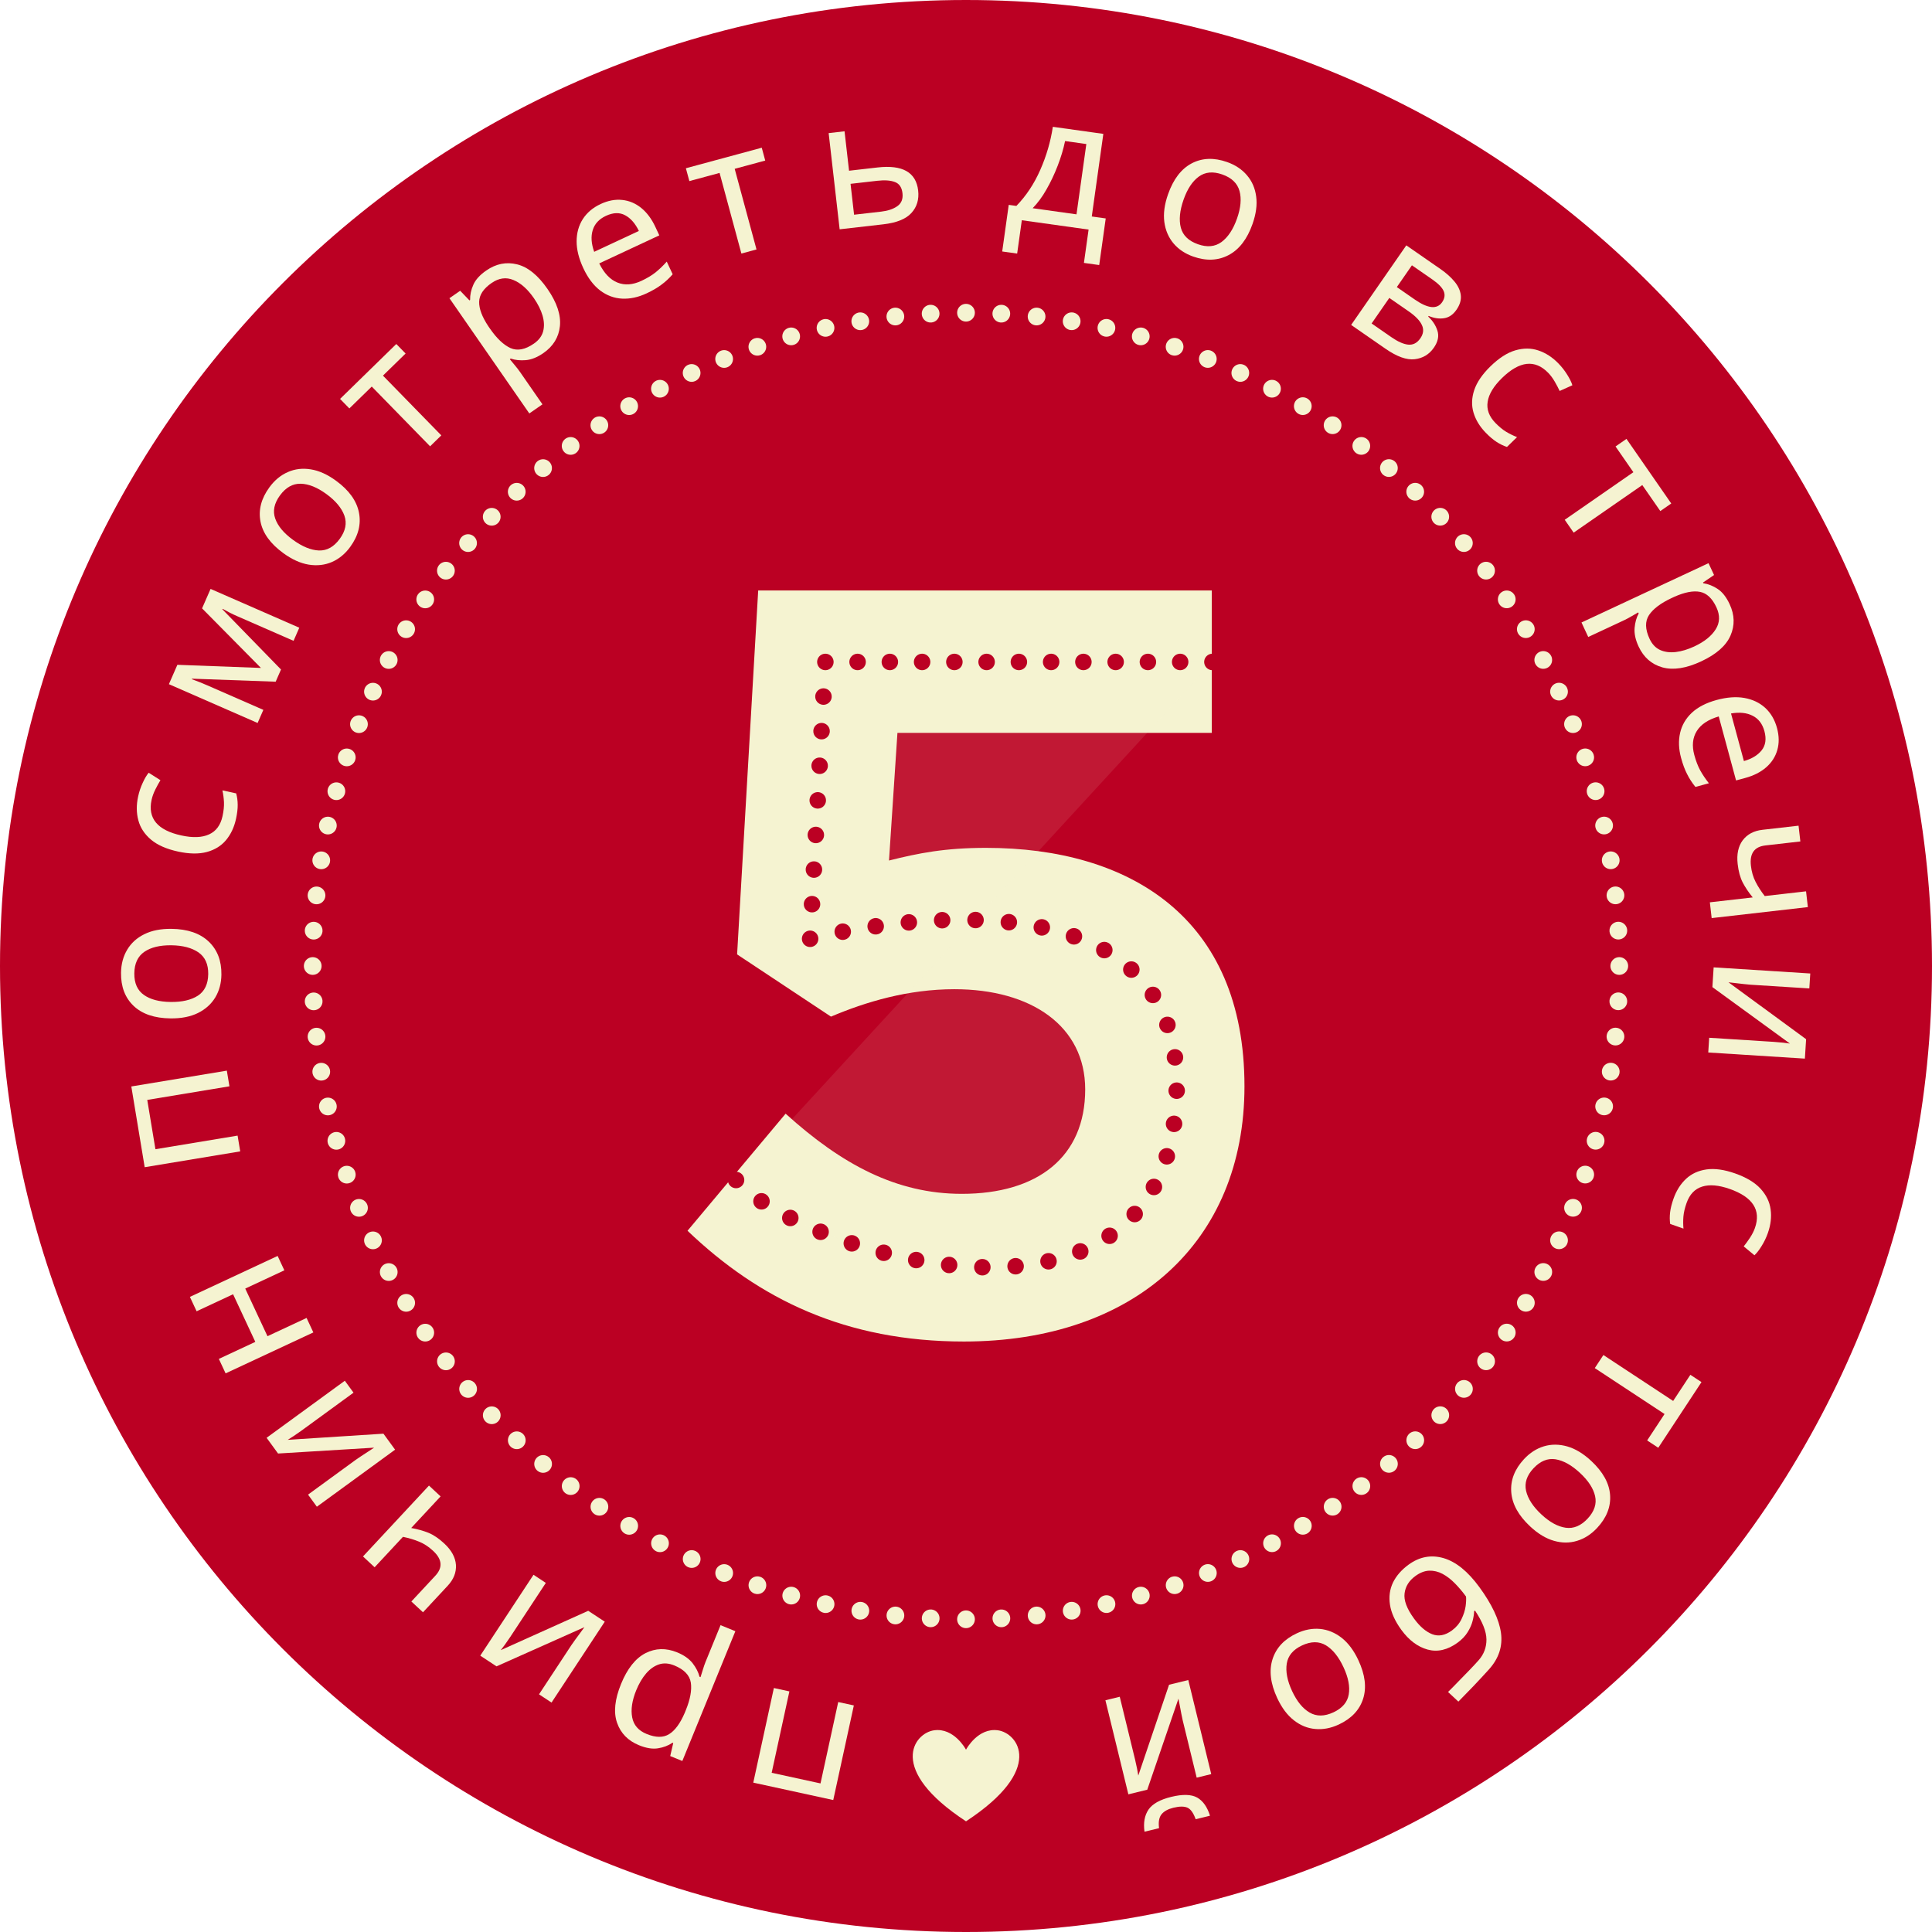
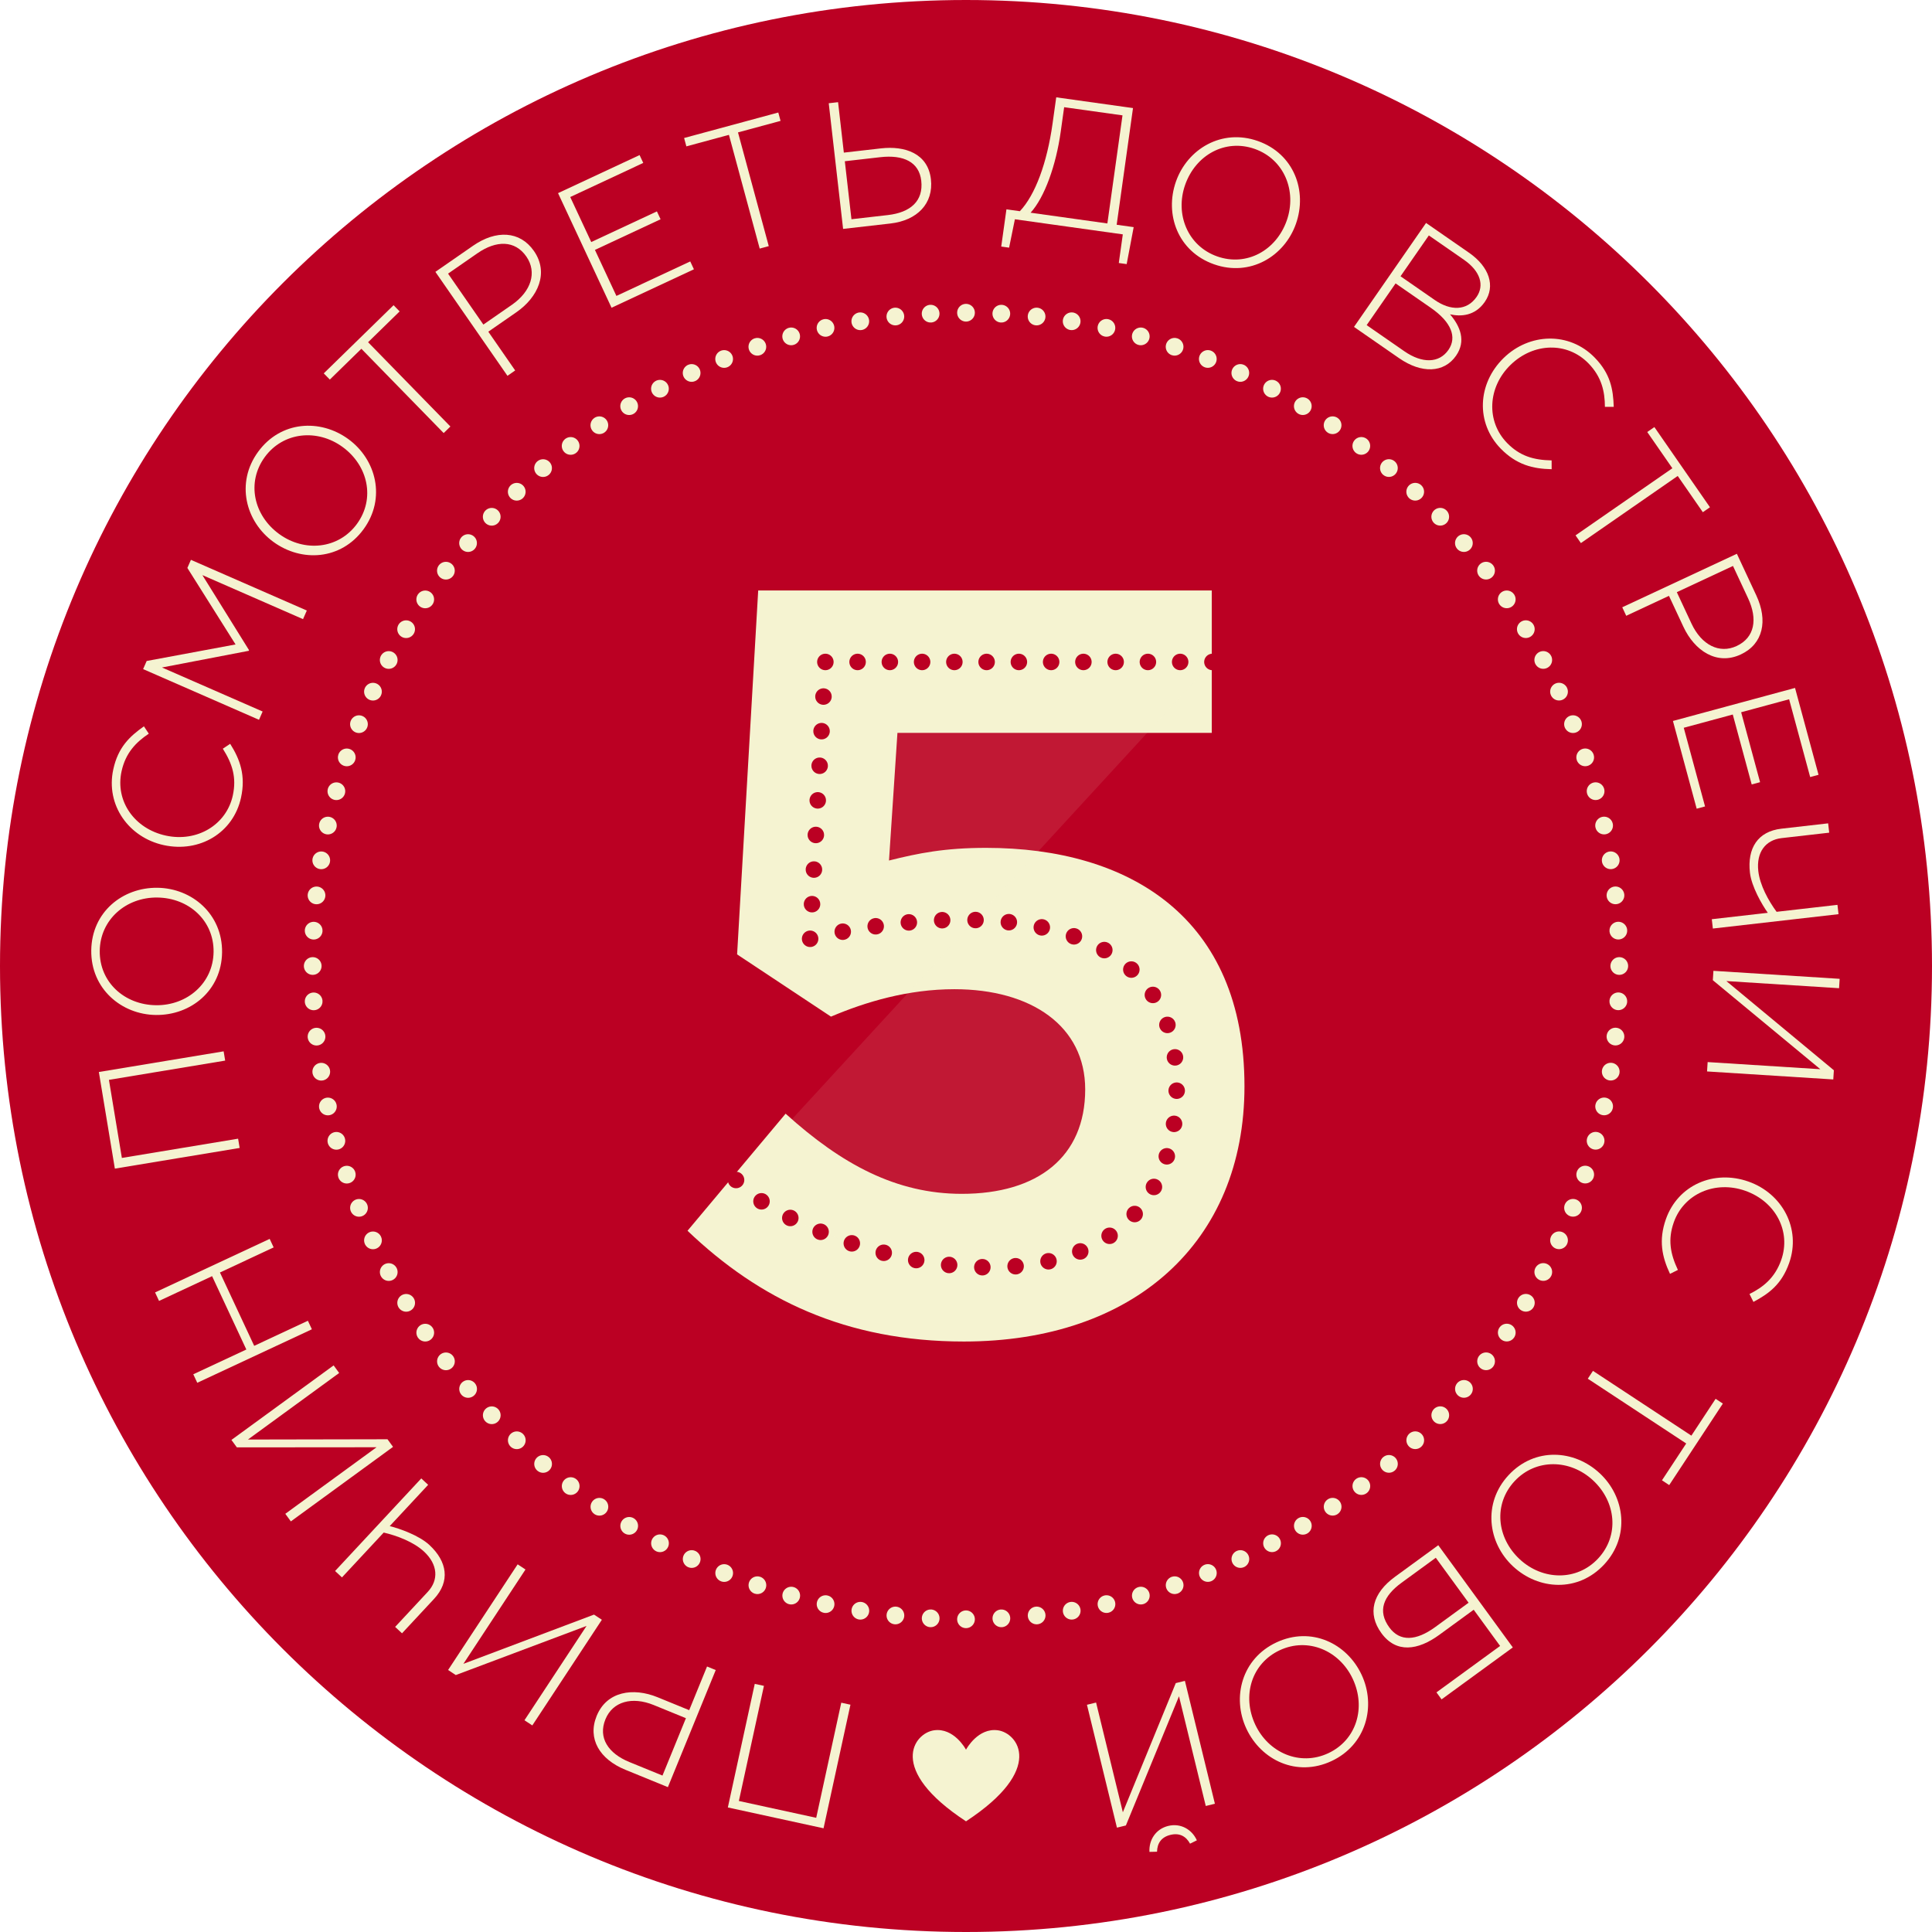
<svg xmlns="http://www.w3.org/2000/svg" version="1.1" id="svg2" xml:space="preserve" width="360" height="360" viewBox="0 0 360 360">
  <defs id="defs6">
    <clipPath clipPathUnits="userSpaceOnUse" id="clipPath18">
      <path d="M 0,0 H 270 V 270 H 0 Z" id="path16" />
    </clipPath>
    <clipPath clipPathUnits="userSpaceOnUse" id="clipPath178">
      <path d="M 0,0 H 270 V 270 H 0 Z" id="path176" />
    </clipPath>
    <clipPath clipPathUnits="userSpaceOnUse" id="clipPath190">
      <path d="M 92.712,186.644 H 179.589 V 90.739 H 92.712 Z" id="path188" />
    </clipPath>
  </defs>
  <g id="g10" transform="matrix(1.333333,0,0,-1.333333,0,360)">
    <g id="g12">
      <g id="g14" clip-path="url(#clipPath18)">
        <g id="g20" transform="translate(135)">
          <path d="M 0,0 C 74.558,0 135,60.442 135,135 135,209.558 74.558,270 0,270 -74.558,270 -135,209.558 -135,135 -135,60.442 -74.558,0 0,0" style="fill:#bb0023;fill-opacity:1;fill-rule:nonzero;stroke:none" id="path22" />
        </g>
        <g id="g24" transform="translate(135,43.7029)">
          <path d="m 0,0 c 50.422,0 91.297,40.875 91.297,91.297 0,50.422 -40.875,91.297 -91.297,91.297 -50.422,0 -91.297,-40.875 -91.297,-91.297 C -91.297,40.875 -50.422,0 0,0" style="fill:#bb0023;fill-opacity:1;fill-rule:nonzero;stroke:none" id="path26" />
        </g>
        <g id="g28" transform="translate(139.9435,43.8344)">
          <path d="M 0,0 C 47.307,2.524 85.054,41.062 86.321,88.693" style="fill:none;stroke:#f5f3d1;stroke-width:2.476;stroke-linecap:round;stroke-linejoin:round;stroke-miterlimit:4;stroke-dasharray:0, 4.946;stroke-dashoffset:0;stroke-opacity:1" id="path30" />
        </g>
        <g id="g32" transform="translate(226.1655,139.9435)">
          <path d="M 0,0 C -2.524,47.307 -41.062,85.054 -88.693,86.321" style="fill:none;stroke:#f5f3d1;stroke-width:2.476;stroke-linecap:round;stroke-linejoin:round;stroke-miterlimit:4;stroke-dasharray:0, 4.946;stroke-dashoffset:0;stroke-opacity:1" id="path34" />
        </g>
        <g id="g36" transform="translate(130.0565,226.1655)">
          <path d="M 0,0 C -47.307,-2.524 -85.054,-41.062 -86.321,-88.693" style="fill:none;stroke:#f5f3d1;stroke-width:2.476;stroke-linecap:round;stroke-linejoin:round;stroke-miterlimit:4;stroke-dasharray:0, 4.946;stroke-dashoffset:0;stroke-opacity:1" id="path38" />
        </g>
        <g id="g40" transform="translate(43.8344,130.0565)">
          <path d="M 0,0 C 2.524,-47.307 41.062,-85.054 88.693,-86.321" style="fill:none;stroke:#f5f3d1;stroke-width:2.476;stroke-linecap:round;stroke-linejoin:round;stroke-miterlimit:4;stroke-dasharray:0, 4.946;stroke-dashoffset:0;stroke-opacity:1" id="path42" />
        </g>
        <g id="g44" transform="translate(226.2971,135)">
          <path d="m 0,0 v 0 m -91.297,91.297 v 0 M -182.594,0 v 0 m 91.297,-91.297 v 0" style="fill:none;stroke:#f5f3d1;stroke-width:2.476;stroke-linecap:round;stroke-linejoin:round;stroke-miterlimit:4;stroke-dasharray:none;stroke-opacity:1" id="path46" />
        </g>
      </g>
    </g>
-     <text transform="matrix(-0.9771148,0.2127126,0.2127126,0.9771148,121.4178,31.2077)" style="font-variant:normal;font-weight:normal;font-stretch:normal;font-size:25.253px;font-family:'Gotham Pro';-inkscape-font-specification:GothamPro;writing-mode:lr-tb;fill:#f5f3d1;fill-opacity:1;fill-rule:nonzero;stroke:none" id="text50">
-       <tspan x="0" y="0" id="tspan48">п</tspan>
-     </text>
-     <text transform="matrix(-0.925714,0.3782244,0.3782244,0.925714,102.4558,35.6141)" style="font-variant:normal;font-weight:normal;font-stretch:normal;font-size:25.253px;font-family:'Gotham Pro';-inkscape-font-specification:GothamPro;writing-mode:lr-tb;fill:#f5f3d1;fill-opacity:1;fill-rule:nonzero;stroke:none" id="text54">
-       <tspan x="0" y="0" id="tspan52">р</tspan>
-     </text>
-     <text transform="matrix(-0.8352946,0.5498026,0.5498026,0.8352946,86.3045,42.1903)" style="font-variant:normal;font-weight:normal;font-stretch:normal;font-size:25.253px;font-family:'Gotham Pro';-inkscape-font-specification:GothamPro;writing-mode:lr-tb;fill:#f5f3d1;fill-opacity:1;fill-rule:nonzero;stroke:none" id="text58">
-       <tspan x="0" y="0" id="tspan56">и</tspan>
-     </text>
-     <text transform="matrix(-0.7319404,0.6813687,0.6813687,0.7319404,69.7052,53.3056)" style="font-variant:normal;font-weight:normal;font-stretch:normal;font-size:25.253px;font-family:'Gotham Pro';-inkscape-font-specification:GothamPro;writing-mode:lr-tb;fill:#f5f3d1;fill-opacity:1;fill-rule:nonzero;stroke:none" id="text62">
-       <tspan x="0" y="0" id="tspan60">ч</tspan>
-     </text>
-     <text transform="matrix(-0.5892618,0.8079422,0.8079422,0.5892618,56.4765,65.6767)" style="font-variant:normal;font-weight:normal;font-stretch:normal;font-size:25.253px;font-family:'Gotham Pro';-inkscape-font-specification:GothamPro;writing-mode:lr-tb;fill:#f5f3d1;fill-opacity:1;fill-rule:nonzero;stroke:none" id="text66">
-       <tspan x="0" y="0" id="tspan64">и</tspan>
-     </text>
-     <text transform="matrix(-0.4230621,0.9061007,0.9061007,0.4230621,44.6961,81.8517)" style="font-variant:normal;font-weight:normal;font-stretch:normal;font-size:25.253px;font-family:'Gotham Pro';-inkscape-font-specification:GothamPro;writing-mode:lr-tb;fill:#f5f3d1;fill-opacity:1;fill-rule:nonzero;stroke:none" id="text70">
-       <tspan x="0" y="0" id="tspan68">н</tspan>
-     </text>
-     <text transform="matrix(-0.1634518,0.9865513,0.9865513,0.1634518,33.9201,106.981)" style="font-variant:normal;font-weight:normal;font-stretch:normal;font-size:25.253px;font-family:'Gotham Pro';-inkscape-font-specification:GothamPro;writing-mode:lr-tb;fill:#f5f3d1;fill-opacity:1;fill-rule:nonzero;stroke:none" id="text74">
-       <tspan x="0" y="0" id="tspan72">п</tspan>
-     </text>
-     <text transform="matrix(0.0126518,0.99992,0.99992,-0.0126518,30.5964,126.2007)" style="font-variant:normal;font-weight:normal;font-stretch:normal;font-size:25.253px;font-family:'Gotham Pro';-inkscape-font-specification:GothamPro;writing-mode:lr-tb;fill:#f5f3d1;fill-opacity:1;fill-rule:nonzero;stroke:none" id="text78">
-       <tspan x="0" y="0" id="tspan76">о</tspan>
-     </text>
-     <text transform="matrix(0.2127126,0.9771148,0.9771148,-0.2127126,31.1268,148.2108)" style="font-variant:normal;font-weight:normal;font-stretch:normal;font-size:25.253px;font-family:'Gotham Pro';-inkscape-font-specification:GothamPro;writing-mode:lr-tb;fill:#f5f3d1;fill-opacity:1;fill-rule:nonzero;stroke:none" id="text82">
-       <tspan x="0" y="0" id="tspan80">с</tspan>
-     </text>
-     <text transform="matrix(0.4007945,0.916168,0.916168,-0.4007945,35.1439,167.0012)" style="font-variant:normal;font-weight:normal;font-stretch:normal;font-size:25.253px;font-family:'Gotham Pro';-inkscape-font-specification:GothamPro;writing-mode:lr-tb;fill:#f5f3d1;fill-opacity:1;fill-rule:nonzero;stroke:none" id="text86">
-       <tspan x="0" y="0" id="tspan84">м</tspan>
-     </text>
-     <text transform="matrix(0.5892618,0.8079422,0.8079422,-0.5892618,44.2604,187.5737)" style="font-variant:normal;font-weight:normal;font-stretch:normal;font-size:25.253px;font-family:'Gotham Pro';-inkscape-font-specification:GothamPro;writing-mode:lr-tb;fill:#f5f3d1;fill-opacity:1;fill-rule:nonzero;stroke:none" id="text90">
-       <tspan x="0" y="0" id="tspan88">о</tspan>
-     </text>
-     <text transform="matrix(0.7154871,0.6986259,0.6986259,-0.7154871,56.62,204.2207)" style="font-variant:normal;font-weight:normal;font-stretch:normal;font-size:25.253px;font-family:'Gotham Pro';-inkscape-font-specification:GothamPro;writing-mode:lr-tb;fill:#f5f3d1;fill-opacity:1;fill-rule:nonzero;stroke:none" id="text94">
-       <tspan x="0" y="0" id="tspan92">т</tspan>
-     </text>
-     <text transform="matrix(0.8218416,0.569716,0.569716,-0.8218416,68.7594,215.9837)" style="font-variant:normal;font-weight:normal;font-stretch:normal;font-size:25.253px;font-family:'Gotham Pro';-inkscape-font-specification:GothamPro;writing-mode:lr-tb;fill:#f5f3d1;fill-opacity:1;fill-rule:nonzero;stroke:none" id="text98">
-       <tspan x="0" y="0" id="tspan96">р</tspan>
-     </text>
-     <text transform="matrix(0.9061007,0.4230621,0.4230621,-0.9061007,83.0865,225.8804)" style="font-variant:normal;font-weight:normal;font-stretch:normal;font-size:25.253px;font-family:'Gotham Pro';-inkscape-font-specification:GothamPro;writing-mode:lr-tb;fill:#f5f3d1;fill-opacity:1;fill-rule:nonzero;stroke:none" id="text102">
-       <tspan x="0" y="0" id="tspan100">е</tspan>
-     </text>
-     <text transform="matrix(0.9652823,0.261209,0.261209,-0.9652823,98.9054,233.2946)" style="font-variant:normal;font-weight:normal;font-stretch:normal;font-size:25.253px;font-family:'Gotham Pro';-inkscape-font-specification:GothamPro;writing-mode:lr-tb;fill:#f5f3d1;fill-opacity:1;fill-rule:nonzero;stroke:none" id="text106">
-       <tspan x="0" y="0" id="tspan104">т</tspan>
-     </text>
-     <text transform="matrix(0.9935296,0.1135733,0.1135733,-0.9935296,115.2157,237.7112)" style="font-variant:normal;font-weight:normal;font-stretch:normal;font-size:25.253px;font-family:'Gotham Pro';-inkscape-font-specification:GothamPro;writing-mode:lr-tb;fill:#f5f3d1;fill-opacity:1;fill-rule:nonzero;stroke:none" id="text110">
-       <tspan x="0" y="0" id="tspan108">ь</tspan>
-     </text>
-     <text transform="matrix(0.9903512,-0.1385801,-0.1385801,-0.9903512,140.2326,239.5808)" style="font-variant:normal;font-weight:normal;font-stretch:normal;font-size:25.253px;font-family:'Gotham Pro';-inkscape-font-specification:GothamPro;writing-mode:lr-tb;fill:#f5f3d1;fill-opacity:1;fill-rule:nonzero;stroke:none" id="text114">
-       <tspan x="0" y="0" id="tspan112">д</tspan>
-     </text>
-     <text transform="matrix(0.9432052,-0.3322107,-0.3322107,-0.9432052,159.6673,236.9058)" style="font-variant:normal;font-weight:normal;font-stretch:normal;font-size:25.253px;font-family:'Gotham Pro';-inkscape-font-specification:GothamPro;writing-mode:lr-tb;fill:#f5f3d1;fill-opacity:1;fill-rule:nonzero;stroke:none" id="text118">
-       <tspan x="0" y="0" id="tspan116">о</tspan>
-     </text>
-     <text transform="matrix(0.8218416,-0.569716,-0.569716,-0.8218416,187.0651,225.8104)" style="font-variant:normal;font-weight:normal;font-stretch:normal;font-size:25.253px;font-family:'Gotham Pro';-inkscape-font-specification:GothamPro;writing-mode:lr-tb;fill:#f5f3d1;fill-opacity:1;fill-rule:nonzero;stroke:none" id="text122">
-       <tspan x="0" y="0" id="tspan120">в</tspan>
-     </text>
-     <text transform="matrix(0.6986259,-0.7154871,-0.7154871,-0.6986259,202.526,215.1156)" style="font-variant:normal;font-weight:normal;font-stretch:normal;font-size:25.253px;font-family:'Gotham Pro';-inkscape-font-specification:GothamPro;writing-mode:lr-tb;fill:#f5f3d1;fill-opacity:1;fill-rule:nonzero;stroke:none" id="text126">
-       <tspan x="0" y="0" id="tspan124">с</tspan>
-     </text>
-     <text transform="matrix(0.569716,-0.8218416,-0.8218416,-0.569716,215.8965,201.3664)" style="font-variant:normal;font-weight:normal;font-stretch:normal;font-size:25.253px;font-family:'Gotham Pro';-inkscape-font-specification:GothamPro;writing-mode:lr-tb;fill:#f5f3d1;fill-opacity:1;fill-rule:nonzero;stroke:none" id="text130">
-       <tspan x="0" y="0" id="tspan128">т</tspan>
-     </text>
-     <text transform="matrix(0.4230621,-0.9061007,-0.9061007,-0.4230621,225.6019,187.5099)" style="font-variant:normal;font-weight:normal;font-stretch:normal;font-size:25.253px;font-family:'Gotham Pro';-inkscape-font-specification:GothamPro;writing-mode:lr-tb;fill:#f5f3d1;fill-opacity:1;fill-rule:nonzero;stroke:none" id="text134">
-       <tspan x="0" y="0" id="tspan132">р</tspan>
-     </text>
-     <text transform="matrix(0.261209,-0.9652823,-0.9652823,-0.261209,233.1095,171.7787)" style="font-variant:normal;font-weight:normal;font-stretch:normal;font-size:25.253px;font-family:'Gotham Pro';-inkscape-font-specification:GothamPro;writing-mode:lr-tb;fill:#f5f3d1;fill-opacity:1;fill-rule:nonzero;stroke:none" id="text138">
-       <tspan x="0" y="0" id="tspan136">е</tspan>
-     </text>
-     <text transform="matrix(0.1135733,-0.9935296,-0.9935296,-0.1135733,237.6938,154.9364)" style="font-variant:normal;font-weight:normal;font-stretch:normal;font-size:25.253px;font-family:'Gotham Pro';-inkscape-font-specification:GothamPro;writing-mode:lr-tb;fill:#f5f3d1;fill-opacity:1;fill-rule:nonzero;stroke:none" id="text142">
-       <tspan x="0" y="0" id="tspan140">ч</tspan>
-     </text>
-     <text transform="matrix(-0.06324334,-0.9979981,-0.9979981,0.06324334,239.62,136.9465)" style="font-variant:normal;font-weight:normal;font-stretch:normal;font-size:25.253px;font-family:'Gotham Pro';-inkscape-font-specification:GothamPro;writing-mode:lr-tb;fill:#f5f3d1;fill-opacity:1;fill-rule:nonzero;stroke:none" id="text146">
-       <tspan x="0" y="0" id="tspan144">и</tspan>
-     </text>
-     <text transform="matrix(-0.3322107,-0.9432052,-0.9432052,0.3322107,236.6295,109.5484)" style="font-variant:normal;font-weight:normal;font-stretch:normal;font-size:25.253px;font-family:'Gotham Pro';-inkscape-font-specification:GothamPro;writing-mode:lr-tb;fill:#f5f3d1;fill-opacity:1;fill-rule:nonzero;stroke:none" id="text150">
-       <tspan x="0" y="0" id="tspan148">с</tspan>
-     </text>
-     <text transform="matrix(-0.5498026,-0.8352946,-0.8352946,0.5498026,226.757,84.7051)" style="font-variant:normal;font-weight:normal;font-stretch:normal;font-size:25.253px;font-family:'Gotham Pro';-inkscape-font-specification:GothamPro;writing-mode:lr-tb;fill:#f5f3d1;fill-opacity:1;fill-rule:nonzero;stroke:none" id="text154">
-       <tspan x="0" y="0" id="tspan152">т</tspan>
-     </text>
-     <text transform="matrix(-0.6813687,-0.7319404,-0.7319404,0.6813687,218.3489,71.4826)" style="font-variant:normal;font-weight:normal;font-stretch:normal;font-size:25.253px;font-family:'Gotham Pro';-inkscape-font-specification:GothamPro;writing-mode:lr-tb;fill:#f5f3d1;fill-opacity:1;fill-rule:nonzero;stroke:none" id="text158">
-       <tspan x="0" y="0" id="tspan156">о</tspan>
-     </text>
-     <text transform="matrix(-0.8079422,-0.5892618,-0.5892618,0.8079422,203.1228,55.601)" style="font-variant:normal;font-weight:normal;font-stretch:normal;font-size:25.253px;font-family:'Gotham Pro';-inkscape-font-specification:GothamPro;writing-mode:lr-tb;fill:#f5f3d1;fill-opacity:1;fill-rule:nonzero;stroke:none" id="text162">
-       <tspan x="0" y="0" id="tspan160">б</tspan>
-     </text>
-     <text transform="matrix(-0.9061007,-0.4230621,-0.4230621,0.9061007,188.2205,44.7299)" style="font-variant:normal;font-weight:normal;font-stretch:normal;font-size:25.253px;font-family:'Gotham Pro';-inkscape-font-specification:GothamPro;writing-mode:lr-tb;fill:#f5f3d1;fill-opacity:1;fill-rule:nonzero;stroke:none" id="text166">
-       <tspan x="0" y="0" id="tspan164">о</tspan>
-     </text>
-     <text transform="matrix(-0.9714935,-0.2370662,-0.2370662,0.9714935,168.1447,35.7189)" style="font-variant:normal;font-weight:normal;font-stretch:normal;font-size:25.253px;font-family:'Gotham Pro';-inkscape-font-specification:GothamPro;writing-mode:lr-tb;fill:#f5f3d1;fill-opacity:1;fill-rule:nonzero;stroke:none" id="text170">
-       <tspan x="0" y="0" id="tspan168">й</tspan>
-     </text>
+     <g aria-label="П" transform="matrix(-0.9771148,0.2127126,0.2127126,0.9771148,121.4178,31.2077)" style="font-variant:normal;font-weight:normal;font-stretch:normal;font-size:25.253px;font-family:'Gotham Pro';-inkscape-font-specification:GothamPro;writing-mode:lr-tb;fill:#f5f3d1;fill-opacity:1;fill-rule:nonzero;stroke:none" id="text50">
+       <path d="m 2.626,0 h 1.313 V -16.465 H 15 V 0 h 1.313 V -17.677 H 2.626 Z" style="" id="path4788" />
+     </g>
+     <g aria-label="Р" transform="matrix(-0.925714,0.3782244,0.3782244,0.925714,102.4558,35.6141)" style="font-variant:normal;font-weight:normal;font-stretch:normal;font-size:25.253px;font-family:'Gotham Pro';-inkscape-font-specification:GothamPro;writing-mode:lr-tb;fill:#f5f3d1;fill-opacity:1;fill-rule:nonzero;stroke:none" id="text54">
+       <path d="m 2.626,0 h 1.313 v -6.591 h 4.773 c 3.687,0 6.894,-1.919 6.894,-5.631 0,-3.46 -2.677,-5.455 -6.566,-5.455 H 2.626 Z m 1.313,-7.803 v -8.662 h 5 c 3.182,0 5.354,1.465 5.354,4.268 0,2.677 -2.222,4.394 -5.505,4.394 z" style="" id="path4785" />
+     </g>
+     <g aria-label="И" transform="matrix(-0.8352946,0.5498026,0.5498026,0.8352946,86.3045,42.1903)" style="font-variant:normal;font-weight:normal;font-stretch:normal;font-size:25.253px;font-family:'Gotham Pro';-inkscape-font-specification:GothamPro;writing-mode:lr-tb;fill:#f5f3d1;fill-opacity:1;fill-rule:nonzero;stroke:none" id="text58">
+       <path d="M 2.626,0 H 3.94 L 15.404,-15.783 V 0 h 1.313 V -17.677 H 15.43 L 3.94,-1.894 V -17.677 H 2.626 Z" style="line-height:1.25" id="path4782" />
+     </g>
+     <g aria-label="Ч" transform="matrix(-0.7319404,0.6813687,0.6813687,0.7319404,69.7052,53.3056)" style="font-variant:normal;font-weight:normal;font-stretch:normal;font-size:25.253px;font-family:'Gotham Pro';-inkscape-font-specification:GothamPro;writing-mode:lr-tb;fill:#f5f3d1;fill-opacity:1;fill-rule:nonzero;stroke:none" id="text62">
+       <path d="m 13.485,0 h 1.313 v -17.677 h -1.313 v 8.561 c -1.667,0.96 -3.965,1.894 -5.935,1.894 -2.652,0 -4.217,-1.49 -4.217,-3.763 v -6.692 h -1.313 v 6.566 c 0,3.359 2.197,5.076 5.606,5.076 1.97,0 4.621,-1.162 5.859,-1.843 z" style="" id="path4779" />
+     </g>
+     <g aria-label="И" transform="matrix(-0.5892618,0.8079422,0.8079422,0.5892618,56.4765,65.6767)" style="font-variant:normal;font-weight:normal;font-stretch:normal;font-size:25.253px;font-family:'Gotham Pro';-inkscape-font-specification:GothamPro;writing-mode:lr-tb;fill:#f5f3d1;fill-opacity:1;fill-rule:nonzero;stroke:none" id="text66">
+       <path d="M 2.626,0 H 3.94 L 15.405,-15.783 V 0 h 1.313 V -17.677 H 15.43 L 3.94,-1.894 V -17.677 H 2.626 Z" style="" id="path4731" />
+     </g>
+     <g aria-label="Н" transform="matrix(-0.4230621,0.9061007,0.9061007,0.4230621,44.6961,81.8517)" style="font-variant:normal;font-weight:normal;font-stretch:normal;font-size:25.253px;font-family:'Gotham Pro';-inkscape-font-specification:GothamPro;writing-mode:lr-tb;fill:#f5f3d1;fill-opacity:1;fill-rule:nonzero;stroke:none" id="text70">
+       <path d="M 2.626,0 H 3.94 V -8.283 H 15.253 V 0 h 1.313 v -17.677 h -1.313 v 8.182 H 3.94 V -17.677 H 2.626 Z" style="" id="path4734" />
+     </g>
+     <g aria-label="П" transform="matrix(-0.1634518,0.9865513,0.9865513,0.1634518,33.9201,106.981)" style="font-variant:normal;font-weight:normal;font-stretch:normal;font-size:25.253px;font-family:'Gotham Pro';-inkscape-font-specification:GothamPro;writing-mode:lr-tb;fill:#f5f3d1;fill-opacity:1;fill-rule:nonzero;stroke:none" id="text74">
+       <path d="M 2.626,0 H 3.94 V -16.465 H 15 V 0 h 1.313 V -17.677 H 2.626 Z" style="" id="path4737" />
+     </g>
+     <g aria-label="О" transform="matrix(0.0126518,0.99992,0.99992,-0.0126518,30.5964,126.2007)" style="font-variant:normal;font-weight:normal;font-stretch:normal;font-size:25.253px;font-family:'Gotham Pro';-inkscape-font-specification:GothamPro;writing-mode:lr-tb;fill:#f5f3d1;fill-opacity:1;fill-rule:nonzero;stroke:none" id="text78">
+       <path d="m 10.707,0.303 c 5.354,0 8.914,-4.318 8.914,-9.142 0,-4.874 -3.51,-9.142 -8.864,-9.142 -5.354,0 -8.914,4.318 -8.914,9.142 0,4.874 3.51,9.142 8.864,9.142 z m 0.051,-1.187 c -4.369,0 -7.551,-3.586 -7.551,-7.955 0,-4.419 3.131,-7.955 7.5,-7.955 4.369,0 7.551,3.586 7.551,7.955 0,4.419 -3.131,7.955 -7.5,7.955 z" style="" id="path4740" />
+     </g>
+     <g aria-label="С" transform="matrix(0.2127126,0.9771148,0.9771148,-0.2127126,31.1268,148.2108)" style="font-variant:normal;font-weight:normal;font-stretch:normal;font-size:25.253px;font-family:'Gotham Pro';-inkscape-font-specification:GothamPro;writing-mode:lr-tb;fill:#f5f3d1;fill-opacity:1;fill-rule:nonzero;stroke:none" id="text82">
+       <path d="m 10.632,0.303 c 3.131,0 5.152,-1.237 7.02,-3.081 L 16.768,-3.636 c -1.793,1.768 -3.535,2.753 -6.086,2.753 -4.217,0 -7.475,-3.485 -7.475,-7.955 0,-4.495 3.207,-7.955 7.45,-7.955 2.652,0 4.419,1.111 5.96,2.601 l 0.859,-0.884 c -1.818,-1.667 -3.636,-2.904 -6.793,-2.904 -5.101,0 -8.839,4.142 -8.839,9.142 0,5.126 3.737,9.142 8.788,9.142 z" style="" id="path4743" />
+     </g>
+     <g aria-label="М" transform="matrix(0.4007945,0.916168,0.916168,-0.4007945,35.1439,167.0012)" style="font-variant:normal;font-weight:normal;font-stretch:normal;font-size:25.253px;font-family:'Gotham Pro';-inkscape-font-specification:GothamPro;writing-mode:lr-tb;fill:#f5f3d1;fill-opacity:1;fill-rule:nonzero;stroke:none" id="text86">
+       <path d="M 2.626,0 H 3.889 v -15.354 l 6.995,10.177 h 0.101 L 17.98,-15.354 V 0 H 19.294 V -17.677 H 18.056 L 10.96,-7.222 3.864,-17.677 H 2.626 Z" style="" id="path4746" />
+     </g>
+     <g aria-label="О" transform="matrix(0.5892618,0.8079422,0.8079422,-0.5892618,44.2604,187.5737)" style="font-variant:normal;font-weight:normal;font-stretch:normal;font-size:25.253px;font-family:'Gotham Pro';-inkscape-font-specification:GothamPro;writing-mode:lr-tb;fill:#f5f3d1;fill-opacity:1;fill-rule:nonzero;stroke:none" id="text90">
+       <path d="m 10.707,0.303 c 5.354,0 8.914,-4.318 8.914,-9.142 0,-4.874 -3.51,-9.142 -8.864,-9.142 -5.354,0 -8.914,4.318 -8.914,9.142 0,4.874 3.51,9.142 8.864,9.142 z m 0.051,-1.187 c -4.369,0 -7.551,-3.586 -7.551,-7.955 0,-4.419 3.131,-7.955 7.5,-7.955 4.369,0 7.551,3.586 7.551,7.955 0,4.419 -3.131,7.955 -7.5,7.955 z" style="" id="path4821" />
+     </g>
+     <g aria-label="Т" transform="matrix(0.7154871,0.6986259,0.6986259,-0.7154871,56.62,204.2207)" style="font-variant:normal;font-weight:normal;font-stretch:normal;font-size:25.253px;font-family:'Gotham Pro';-inkscape-font-specification:GothamPro;writing-mode:lr-tb;fill:#f5f3d1;fill-opacity:1;fill-rule:nonzero;stroke:none" id="text94">
+       <path d="m 7.525,0 h 1.313 v -16.465 h 6.162 v -1.212 H 1.364 v 1.212 h 6.162 z" style="" id="path4818" />
+     </g>
+     <g aria-label="Р" transform="matrix(0.8218416,0.569716,0.569716,-0.8218416,68.7594,215.9837)" style="font-variant:normal;font-weight:normal;font-stretch:normal;font-size:25.253px;font-family:'Gotham Pro';-inkscape-font-specification:GothamPro;writing-mode:lr-tb;fill:#f5f3d1;fill-opacity:1;fill-rule:nonzero;stroke:none" id="text98">
+       <path d="m 2.626,0 h 1.313 v -6.591 h 4.773 c 3.687,0 6.894,-1.919 6.894,-5.631 0,-3.46 -2.677,-5.455 -6.566,-5.455 H 2.626 Z m 1.313,-7.803 v -8.662 h 5 c 3.182,0 5.354,1.465 5.354,4.268 0,2.677 -2.222,4.394 -5.505,4.394 z" style="" id="path4815" />
+     </g>
+     <g aria-label="Е" transform="matrix(0.9061007,0.4230621,0.4230621,-0.9061007,83.0865,225.8804)" style="font-variant:normal;font-weight:normal;font-stretch:normal;font-size:25.253px;font-family:'Gotham Pro';-inkscape-font-specification:GothamPro;writing-mode:lr-tb;fill:#f5f3d1;fill-opacity:1;fill-rule:nonzero;stroke:none" id="text102">
+       <path d="M 2.626,0 H 15.329 V -1.212 H 3.94 V -8.308 H 14.066 V -9.52 H 3.94 v -6.945 H 15.202 v -1.212 H 2.626 Z" style="" id="path4812" />
+     </g>
+     <g aria-label="Т" transform="matrix(0.9652823,0.261209,0.261209,-0.9652823,98.9054,233.2946)" style="font-variant:normal;font-weight:normal;font-stretch:normal;font-size:25.253px;font-family:'Gotham Pro';-inkscape-font-specification:GothamPro;writing-mode:lr-tb;fill:#f5f3d1;fill-opacity:1;fill-rule:nonzero;stroke:none" id="text106">
+       <path d="m 7.525,0 h 1.313 v -16.465 h 6.162 v -1.212 H 1.364 v 1.212 h 6.162 z" style="" id="path4809" />
+     </g>
+     <g aria-label="Ь" transform="matrix(0.9935296,0.1135733,0.1135733,-0.9935296,115.2157,237.7112)" style="font-style:normal;font-variant:normal;font-weight:normal;font-stretch:normal;font-size:25.253px;font-family:'Gotham Pro';-inkscape-font-specification:'Gotham Pro';writing-mode:lr-tb;fill:#f5f3d1;fill-opacity:1;fill-rule:nonzero;stroke:none" id="text110">
+       <path d="m 2.626,0 h 6.667 c 3.763,0 6.313,-2.096 6.313,-5.505 0,-3.636 -3.081,-5.076 -6.44,-5.076 H 3.94 v -7.096 H 2.626 Z m 1.313,-1.212 v -8.157 h 4.975 c 3.283,0 5.328,1.288 5.328,3.914 0,2.854 -1.995,4.243 -5.177,4.243 z" style="font-style:normal;font-variant:normal;font-weight:normal;font-stretch:normal;font-family:'Gotham Pro';-inkscape-font-specification:'Gotham Pro'" id="path4806" />
+     </g>
+     <g aria-label="Д" transform="matrix(0.9903512,-0.1385801,-0.1385801,-0.9903512,140.2326,239.5808)" style="font-style:normal;font-variant:normal;font-weight:normal;font-stretch:normal;font-size:25.253px;font-family:'Gotham Pro';-inkscape-font-specification:'Gotham Pro';writing-mode:lr-tb;fill:#f5f3d1;fill-opacity:1;fill-rule:nonzero;stroke:none" id="text114">
+       <path d="M 0.253,4.041 H 1.364 L 1.616,0 H 16.844 v 4.041 h 1.111 l 0.253,-5.253 h -2.399 V -17.677 H 4.975 v 3.737 c 0,5.505 -1.01,10.177 -2.828,12.728 H 0.253 Z M 3.662,-1.212 C 5.303,-3.611 6.263,-8.258 6.263,-12.98 v -3.485 h 8.233 v 15.253 z" style="" id="path4803" />
+     </g>
+     <g aria-label="О" transform="matrix(0.9432052,-0.3322107,-0.3322107,-0.9432052,159.6673,236.9058)" style="font-style:normal;font-variant:normal;font-weight:normal;font-stretch:normal;font-size:25.253px;font-family:'Gotham Pro';-inkscape-font-specification:'Gotham Pro';writing-mode:lr-tb;fill:#f5f3d1;fill-opacity:1;fill-rule:nonzero;stroke:none" id="text118">
+       <path d="m 10.707,0.303 c 5.354,0 8.914,-4.318 8.914,-9.142 0,-4.874 -3.51,-9.142 -8.864,-9.142 -5.354,0 -8.914,4.318 -8.914,9.142 0,4.874 3.51,9.142 8.864,9.142 z m 0.051,-1.187 c -4.369,0 -7.551,-3.586 -7.551,-7.955 0,-4.419 3.131,-7.955 7.5,-7.955 4.369,0 7.551,3.586 7.551,7.955 0,4.419 -3.131,7.955 -7.5,7.955 z" style="font-style:normal;font-variant:normal;font-weight:normal;font-stretch:normal;font-family:'Gotham Pro';-inkscape-font-specification:'Gotham Pro'" id="path4800" />
+     </g>
+     <g aria-label="В" transform="matrix(0.8218416,-0.569716,-0.569716,-0.8218416,187.0651,225.8104)" style="font-style:normal;font-variant:normal;font-weight:normal;font-stretch:normal;font-size:25.253px;font-family:'Gotham Pro';-inkscape-font-specification:'Gotham Pro';writing-mode:lr-tb;fill:#f5f3d1;fill-opacity:1;fill-rule:nonzero;stroke:none" id="text122">
+       <path d="M 2.626,0 H 10.303 c 3.813,0 6.339,-1.869 6.339,-4.823 0,-2.5 -1.869,-3.712 -3.99,-4.268 1.439,-0.581 3.005,-1.793 3.005,-4.192 0,-2.677 -2.273,-4.394 -5.732,-4.394 H 2.626 Z m 1.313,-1.212 v -7.096 h 5.985 c 3.485,0 5.379,1.263 5.379,3.434 0,2.273 -1.919,3.662 -4.95,3.662 z m 0,-8.308 v -6.945 h 5.96 c 2.828,0 4.419,1.313 4.419,3.258 0,2.399 -1.894,3.687 -4.546,3.687 z" style="font-style:normal;font-variant:normal;font-weight:normal;font-stretch:normal;font-family:'Gotham Pro';-inkscape-font-specification:'Gotham Pro'" id="path4797" />
+     </g>
+     <g aria-label="С" transform="matrix(0.6986259,-0.7154871,-0.7154871,-0.6986259,202.526,215.1156)" style="font-style:normal;font-variant:normal;font-weight:normal;font-stretch:normal;font-size:25.253px;font-family:'Gotham Pro';-inkscape-font-specification:'Gotham Pro';writing-mode:lr-tb;fill:#f5f3d1;fill-opacity:1;fill-rule:nonzero;stroke:none" id="text126">
+       <path d="m 10.632,0.303 c 3.131,0 5.152,-1.237 7.02,-3.081 L 16.768,-3.636 c -1.793,1.768 -3.535,2.753 -6.086,2.753 -4.217,0 -7.475,-3.485 -7.475,-7.955 0,-4.495 3.207,-7.955 7.45,-7.955 2.652,0 4.419,1.111 5.96,2.601 l 0.859,-0.884 c -1.818,-1.667 -3.636,-2.904 -6.793,-2.904 -5.101,0 -8.839,4.142 -8.839,9.142 0,5.126 3.737,9.142 8.788,9.142 z" style="font-style:normal;font-variant:normal;font-weight:normal;font-stretch:normal;font-family:'Gotham Pro';-inkscape-font-specification:'Gotham Pro'" id="path4794" />
+     </g>
+     <g aria-label="Т" transform="matrix(0.569716,-0.8218416,-0.8218416,-0.569716,215.8965,201.3664)" style="font-variant:normal;font-weight:normal;font-stretch:normal;font-size:25.253px;font-family:'Gotham Pro';-inkscape-font-specification:GothamPro;writing-mode:lr-tb;fill:#f5f3d1;fill-opacity:1;fill-rule:nonzero;stroke:none" id="text130">
+       <path d="m 7.525,0 h 1.313 v -16.465 h 6.162 v -1.212 H 1.364 v 1.212 h 6.162 z" style="" id="path4791" />
+     </g>
+     <g aria-label="Р" transform="matrix(0.4230621,-0.9061007,-0.9061007,-0.4230621,225.6019,187.5099)" style="font-variant:normal;font-weight:normal;font-stretch:normal;font-size:25.253px;font-family:'Gotham Pro';-inkscape-font-specification:GothamPro;writing-mode:lr-tb;fill:#f5f3d1;fill-opacity:1;fill-rule:nonzero;stroke:none" id="text134">
+       <path d="m 2.626,0 h 1.313 v -6.591 h 4.773 c 3.687,0 6.894,-1.919 6.894,-5.631 0,-3.46 -2.677,-5.455 -6.566,-5.455 H 2.626 Z m 1.313,-7.803 v -8.662 h 5 c 3.182,0 5.354,1.465 5.354,4.268 0,2.677 -2.222,4.394 -5.505,4.394 z" style="" id="path4749" />
+     </g>
+     <g aria-label="Е" transform="matrix(0.261209,-0.9652823,-0.9652823,-0.261209,233.1095,171.7787)" style="font-variant:normal;font-weight:normal;font-stretch:normal;font-size:25.253px;font-family:'Gotham Pro';-inkscape-font-specification:GothamPro;writing-mode:lr-tb;fill:#f5f3d1;fill-opacity:1;fill-rule:nonzero;stroke:none" id="text138">
+       <path d="M 2.626,0 H 15.329 V -1.212 H 3.94 v -7.096 H 14.066 V -9.521 H 3.94 V -16.465 H 15.203 v -1.212 H 2.626 Z" style="" id="path4752" />
+     </g>
+     <g aria-label="Ч" transform="matrix(0.1135733,-0.9935296,-0.9935296,-0.1135733,237.6938,154.9364)" style="font-variant:normal;font-weight:normal;font-stretch:normal;font-size:25.253px;font-family:'Gotham Pro';-inkscape-font-specification:GothamPro;writing-mode:lr-tb;fill:#f5f3d1;fill-opacity:1;fill-rule:nonzero;stroke:none" id="text142">
+       <path d="m 13.485,0 h 1.313 v -17.677 h -1.313 v 8.561 c -1.667,0.96 -3.965,1.894 -5.935,1.894 -2.652,0 -4.217,-1.49 -4.217,-3.763 v -6.692 H 2.02 v 6.566 c 0,3.359 2.197,5.076 5.606,5.076 1.97,0 4.621,-1.162 5.859,-1.843 z" style="" id="path4755" />
+     </g>
+     <g aria-label="И" transform="matrix(-0.06324334,-0.9979981,-0.9979981,0.06324334,239.62,136.9465)" style="font-variant:normal;font-weight:normal;font-stretch:normal;font-size:25.253px;font-family:'Gotham Pro';-inkscape-font-specification:GothamPro;writing-mode:lr-tb;fill:#f5f3d1;fill-opacity:1;fill-rule:nonzero;stroke:none" id="text146">
+       <path d="M 2.626,0 H 3.94 L 15.404,-15.783 V 0 h 1.313 V -17.677 H 15.43 L 3.94,-1.894 V -17.677 H 2.626 Z" style="" id="path4758" />
+     </g>
+     <g aria-label="С" transform="matrix(-0.3322107,-0.9432052,-0.9432052,0.3322107,236.6295,109.5484)" style="font-variant:normal;font-weight:normal;font-stretch:normal;font-size:25.253px;font-family:'Gotham Pro';-inkscape-font-specification:GothamPro;writing-mode:lr-tb;fill:#f5f3d1;fill-opacity:1;fill-rule:nonzero;stroke:none" id="text150">
+       <path d="m 10.632,0.303 c 3.131,0 5.152,-1.237 7.02,-3.081 l -0.884,-0.859 c -1.793,1.768 -3.535,2.753 -6.086,2.753 -4.217,0 -7.475,-3.485 -7.475,-7.955 0,-4.495 3.207,-7.955 7.45,-7.955 2.652,0 4.419,1.111 5.96,2.601 l 0.859,-0.884 c -1.818,-1.667 -3.636,-2.904 -6.793,-2.904 -5.101,0 -8.839,4.142 -8.839,9.142 0,5.126 3.737,9.142 8.788,9.142 z" style="" id="path4761" />
+     </g>
+     <g aria-label="Т" transform="matrix(-0.5498026,-0.8352946,-0.8352946,0.5498026,226.757,84.7051)" style="font-variant:normal;font-weight:normal;font-stretch:normal;font-size:25.253px;font-family:'Gotham Pro';-inkscape-font-specification:GothamPro;writing-mode:lr-tb;fill:#f5f3d1;fill-opacity:1;fill-rule:nonzero;stroke:none" id="text154">
+       <path d="m 7.525,0 h 1.313 v -16.465 h 6.162 v -1.212 H 1.364 v 1.212 h 6.162 z" style="" id="path4764" />
+     </g>
+     <g aria-label="О" transform="matrix(-0.6813687,-0.7319404,-0.7319404,0.6813687,218.3489,71.4826)" style="font-variant:normal;font-weight:normal;font-stretch:normal;font-size:25.253px;font-family:'Gotham Pro';-inkscape-font-specification:GothamPro;writing-mode:lr-tb;fill:#f5f3d1;fill-opacity:1;fill-rule:nonzero;stroke:none" id="text158">
+       <path d="m 10.707,0.303 c 5.354,0 8.914,-4.318 8.914,-9.142 0,-4.874 -3.51,-9.142 -8.864,-9.142 -5.354,0 -8.914,4.318 -8.914,9.142 0,4.874 3.51,9.142 8.864,9.142 z m 0.051,-1.187 c -4.369,0 -7.551,-3.586 -7.551,-7.955 0,-4.419 3.131,-7.955 7.5,-7.955 4.369,0 7.551,3.586 7.551,7.955 0,4.419 -3.131,7.955 -7.5,7.955 z" style="" id="path4776" />
+     </g>
+     <g aria-label="Б" transform="matrix(-0.8079422,-0.5892618,-0.5892618,0.8079422,203.1228,55.601)" style="font-variant:normal;font-weight:normal;font-stretch:normal;font-size:25.253px;font-family:'Gotham Pro';-inkscape-font-specification:GothamPro;writing-mode:lr-tb;fill:#f5f3d1;fill-opacity:1;fill-rule:nonzero;stroke:none" id="text162">
+       <path d="m 2.626,0 h 7.475 c 3.889,0 6.187,-1.843 6.187,-5.253 0,-3.51 -2.702,-4.95 -6.389,-4.95 H 3.94 v -6.263 H 14.95 v -1.212 H 2.626 Z m 1.313,-1.212 v -7.778 h 5.783 c 3.283,0 5.202,1.237 5.202,3.737 0,2.854 -1.894,4.041 -5.076,4.041 z" style="" id="path4773" />
+     </g>
+     <g aria-label="О" transform="matrix(-0.9061007,-0.4230621,-0.4230621,0.9061007,188.2205,44.7299)" style="font-variant:normal;font-weight:normal;font-stretch:normal;font-size:25.253px;font-family:'Gotham Pro';-inkscape-font-specification:GothamPro;writing-mode:lr-tb;fill:#f5f3d1;fill-opacity:1;fill-rule:nonzero;stroke:none" id="text166">
+       <path d="m 10.707,0.303 c 5.354,0 8.914,-4.318 8.914,-9.142 0,-4.874 -3.51,-9.142 -8.864,-9.142 -5.354,0 -8.914,4.318 -8.914,9.142 0,4.874 3.51,9.142 8.864,9.142 z m 0.051,-1.187 c -4.369,0 -7.551,-3.586 -7.551,-7.955 0,-4.419 3.131,-7.955 7.5,-7.955 4.369,0 7.551,3.586 7.551,7.955 0,4.419 -3.131,7.955 -7.5,7.955 z" style="" id="path4770" />
+     </g>
+     <g aria-label="Й" transform="matrix(-0.9714935,-0.2370662,-0.2370662,0.9714935,168.1447,35.7189)" style="font-variant:normal;font-weight:normal;font-stretch:normal;font-size:25.253px;font-family:'Gotham Pro';-inkscape-font-specification:GothamPro;writing-mode:lr-tb;fill:#f5f3d1;fill-opacity:1;fill-rule:nonzero;stroke:none" id="text170">
+       <path d="M 2.626,0 H 3.94 L 15.405,-15.783 V 0 h 1.313 V -17.677 H 15.43 L 3.94,-1.894 V -17.677 H 2.626 Z m 7.071,-19.142 c 1.793,0 3.106,-1.263 3.409,-2.904 l -1.035,-0.227 c -0.303,1.136 -1.061,1.843 -2.374,1.843 -1.313,0 -2.071,-0.707 -2.374,-1.843 l -1.035,0.227 c 0.303,1.641 1.616,2.904 3.409,2.904 z" style="" id="path4767" />
+     </g>
    <g id="g172">
      <g id="g174" clip-path="url(#clipPath178)">
        <g id="g180" transform="translate(134.7052,82.5204)">
          <path d="m 0,0 c 23.734,0 39.212,13.857 39.212,35.674 0,23.587 -16.068,33.316 -36.116,33.316 -5.749,0 -9.435,-0.737 -13.562,-1.769 l 1.179,17.837 h 43.929 v 19.901 h -63.388 l -2.948,-50.858 13.12,-8.697 c 4.864,2.064 10.761,3.833 17.247,3.833 10.762,0 18.28,-5.16 18.28,-14.005 0,-9.434 -6.634,-14.594 -17.248,-14.594 -9.14,0 -16.805,4.128 -24.618,11.204 L -38.623,15.479 C -28.598,5.897 -16.51,0 0,0" style="fill:#f5f3d1;fill-opacity:1;fill-rule:nonzero;stroke:none" id="path182" />
        </g>
        <g id="g184">
          <g id="g186" />
          <g id="g198">
            <g clip-path="url(#clipPath190)" id="g196" style="opacity:0.1">
              <g transform="translate(169.4374,177.4919)" id="g194">
                <path d="m 0,0 h -54.091 l -2.131,-38.689 c 0,0 51.972,13.716 51.229,-21.227 -0.832,-39.112 -52.998,-22.469 -61.58,-12.482" style="fill:#f5f3d1;fill-opacity:1;fill-rule:nonzero;stroke:none" id="path192" />
              </g>
            </g>
          </g>
        </g>
        <g id="g200" transform="translate(164.9299,177.4919)">
          <path d="M 0,0 H -47.329" style="fill:none;stroke:#bb0023;stroke-width:2.304;stroke-linecap:round;stroke-linejoin:round;stroke-miterlimit:4;stroke-dasharray:0, 4.508;stroke-dashoffset:0;stroke-opacity:1" id="path202" />
        </g>
        <g id="g204" transform="translate(115.0803,172.6558)">
          <path d="M 0,0 -1.732,-31.435" style="fill:none;stroke:#bb0023;stroke-width:2.304;stroke-linecap:round;stroke-linejoin:round;stroke-miterlimit:4;stroke-dasharray:0, 4.843;stroke-dashoffset:0;stroke-opacity:1" id="path206" />
        </g>
        <g id="g208" transform="translate(117.7744,139.7947)">
          <path d="M 0,0 C 12.303,2.327 45.349,6.125 46.639,-19.886" style="fill:none;stroke:#bb0023;stroke-width:2.304;stroke-linecap:round;stroke-linejoin:round;stroke-miterlimit:4;stroke-dasharray:0, 4.666;stroke-dashoffset:0;stroke-opacity:1" id="path210" />
        </g>
        <g id="g212" transform="translate(164.0752,112.9399)">
          <path d="M 0,0 C -4.507,-31.292 -47.878,-18.973 -59.53,-9.451" style="fill:none;stroke:#bb0023;stroke-width:2.304;stroke-linecap:round;stroke-linejoin:round;stroke-miterlimit:4;stroke-dasharray:0, 4.653;stroke-dashoffset:0;stroke-opacity:1" id="path214" />
        </g>
        <g id="g216" transform="translate(169.4374,177.4919)">
          <path d="m 0,0 v 0 m -54.091,0 v 0 m -2.131,-38.689 v 0 m 51.229,-21.227 v 0 m -61.58,-12.482 v 0" style="fill:none;stroke:#bb0023;stroke-width:2.304;stroke-linecap:round;stroke-linejoin:round;stroke-miterlimit:4;stroke-dasharray:none;stroke-opacity:1" id="path218" />
        </g>
        <g id="g220" transform="translate(139.4326,28.1926)">
          <path d="M 0,0 C -2.723,0.352 -4.329,-2.522 -4.432,-2.714 -4.534,-2.522 -6.144,0.352 -8.866,0 c -2.819,-0.368 -6.681,-5.441 4.43,-12.721 v -0.004 l 0.004,0.003 c 0,0 0,-0.003 0.006,-0.003 v 0.004 C 6.682,-5.441 2.819,-0.368 0,0" style="fill:#f5f3d1;fill-opacity:1;fill-rule:nonzero;stroke:none" id="path222" />
        </g>
      </g>
    </g>
  </g>
</svg>
